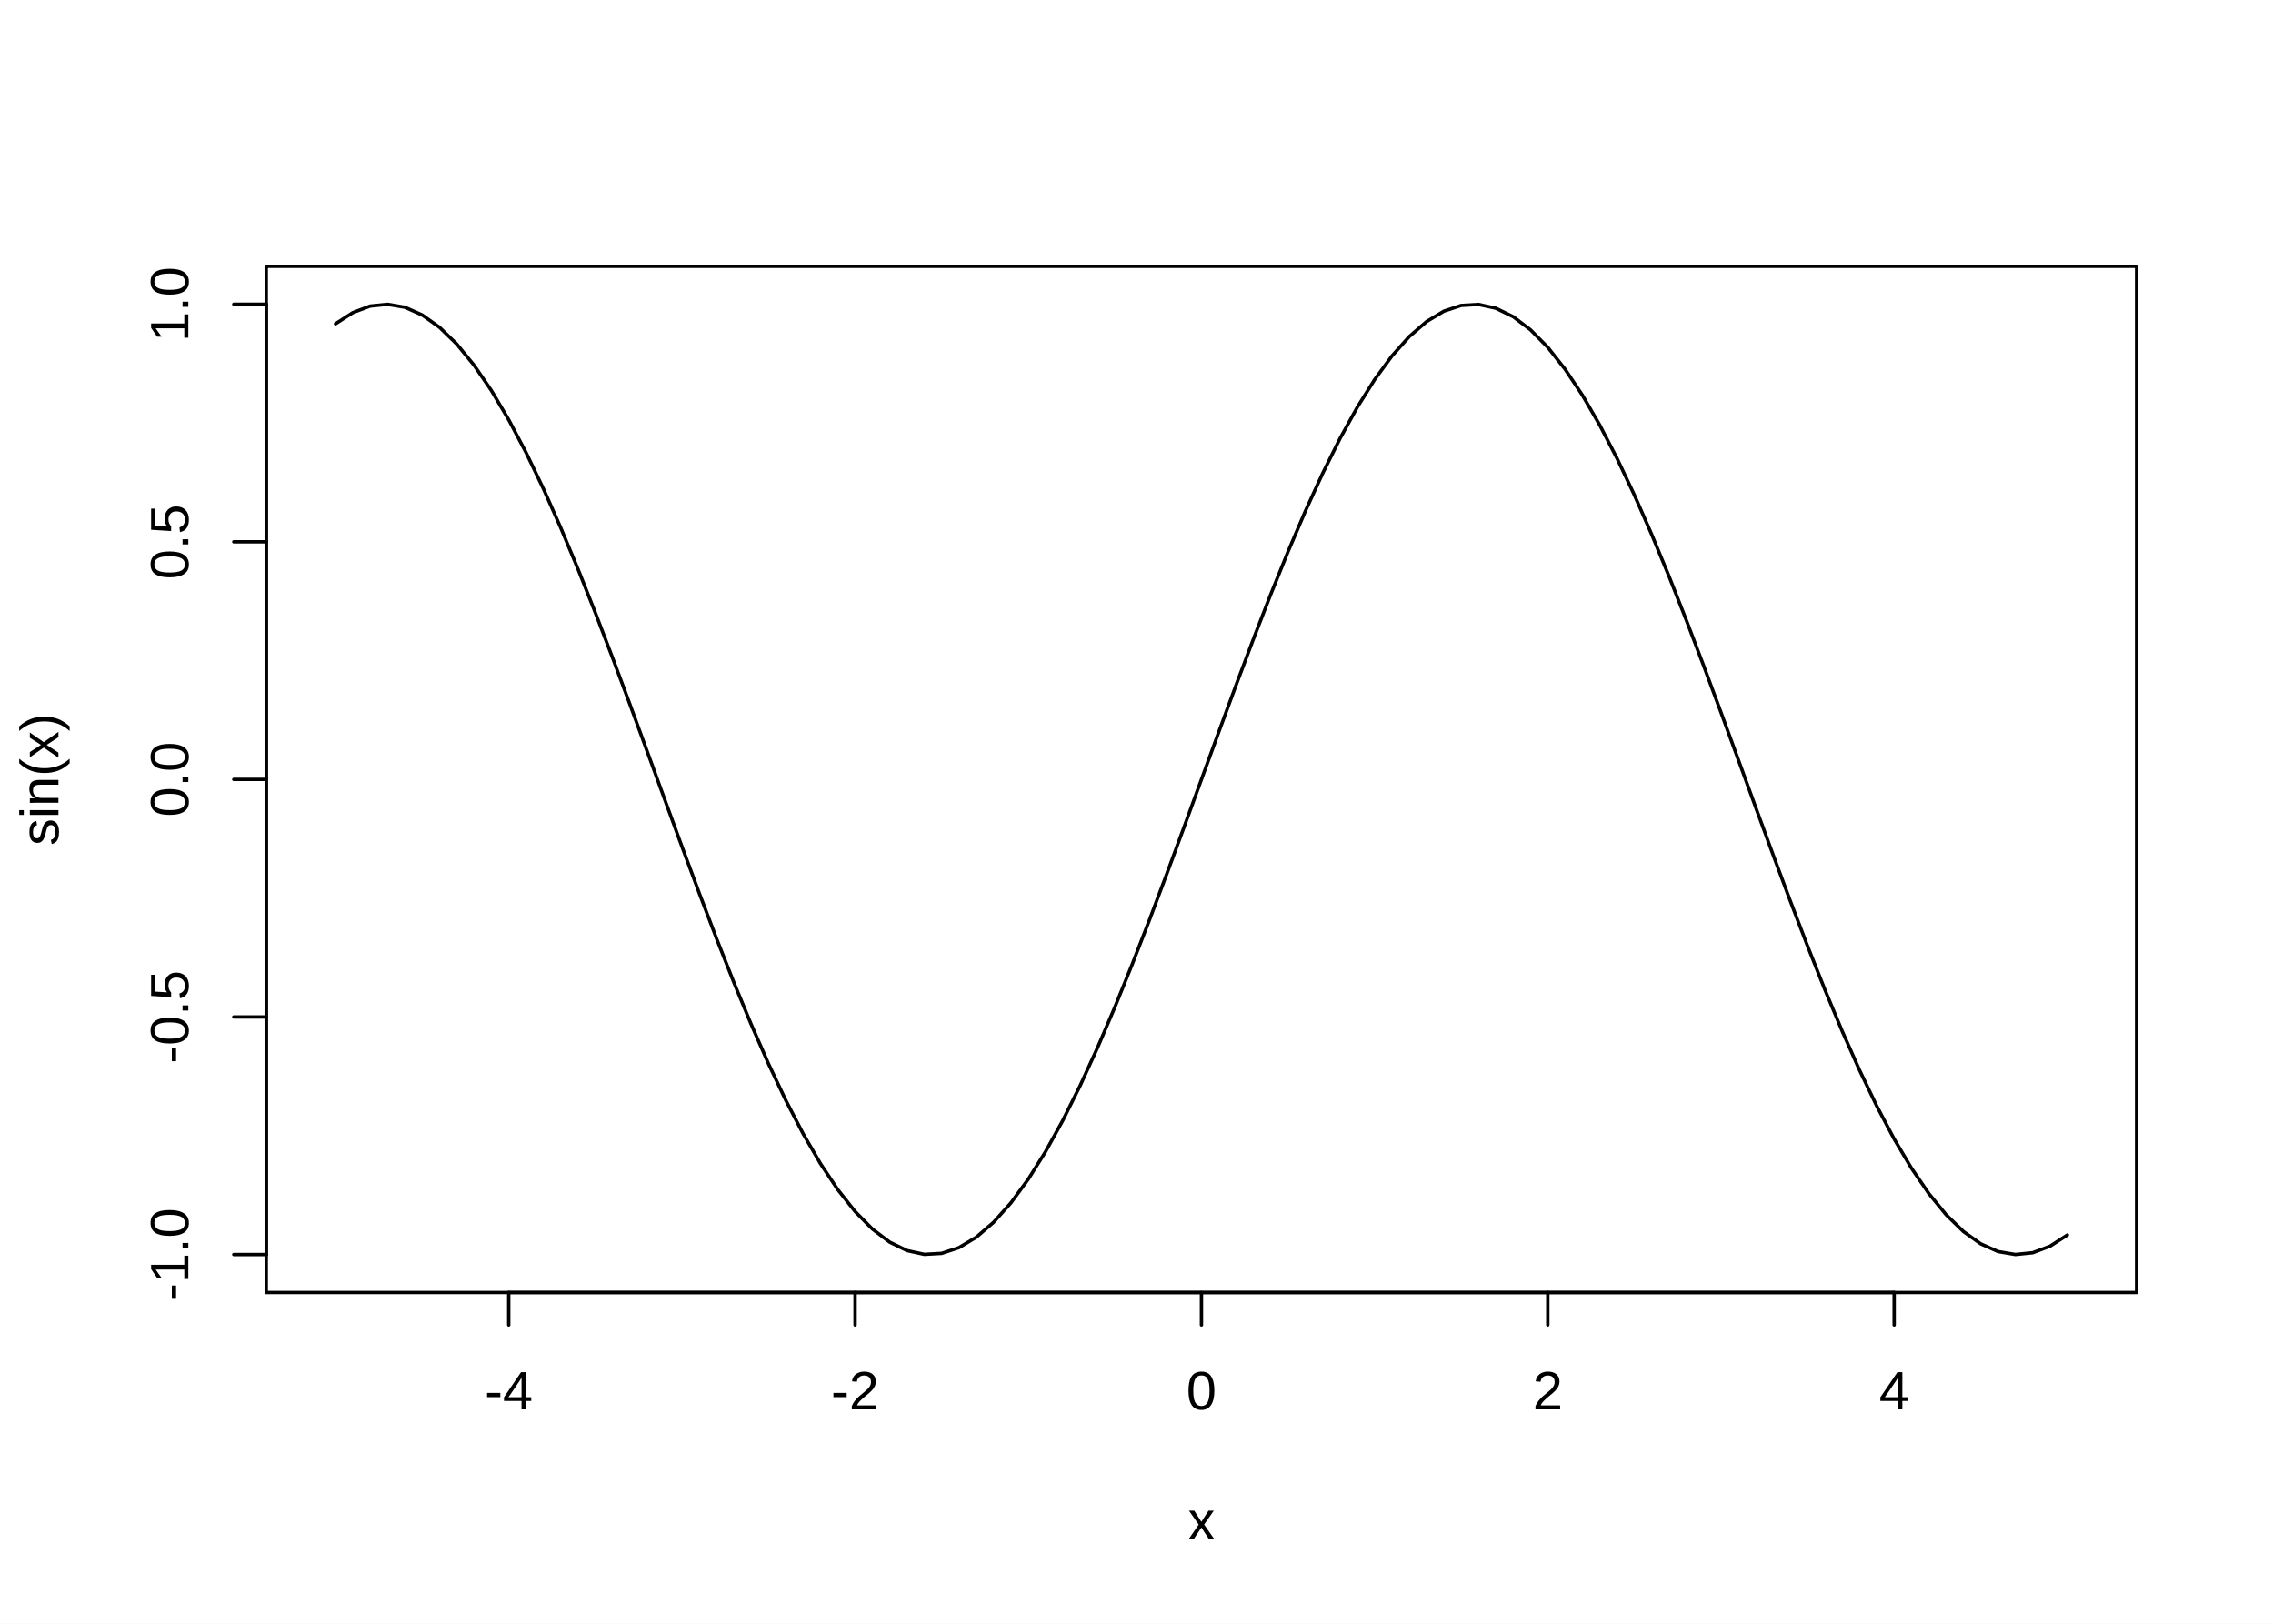
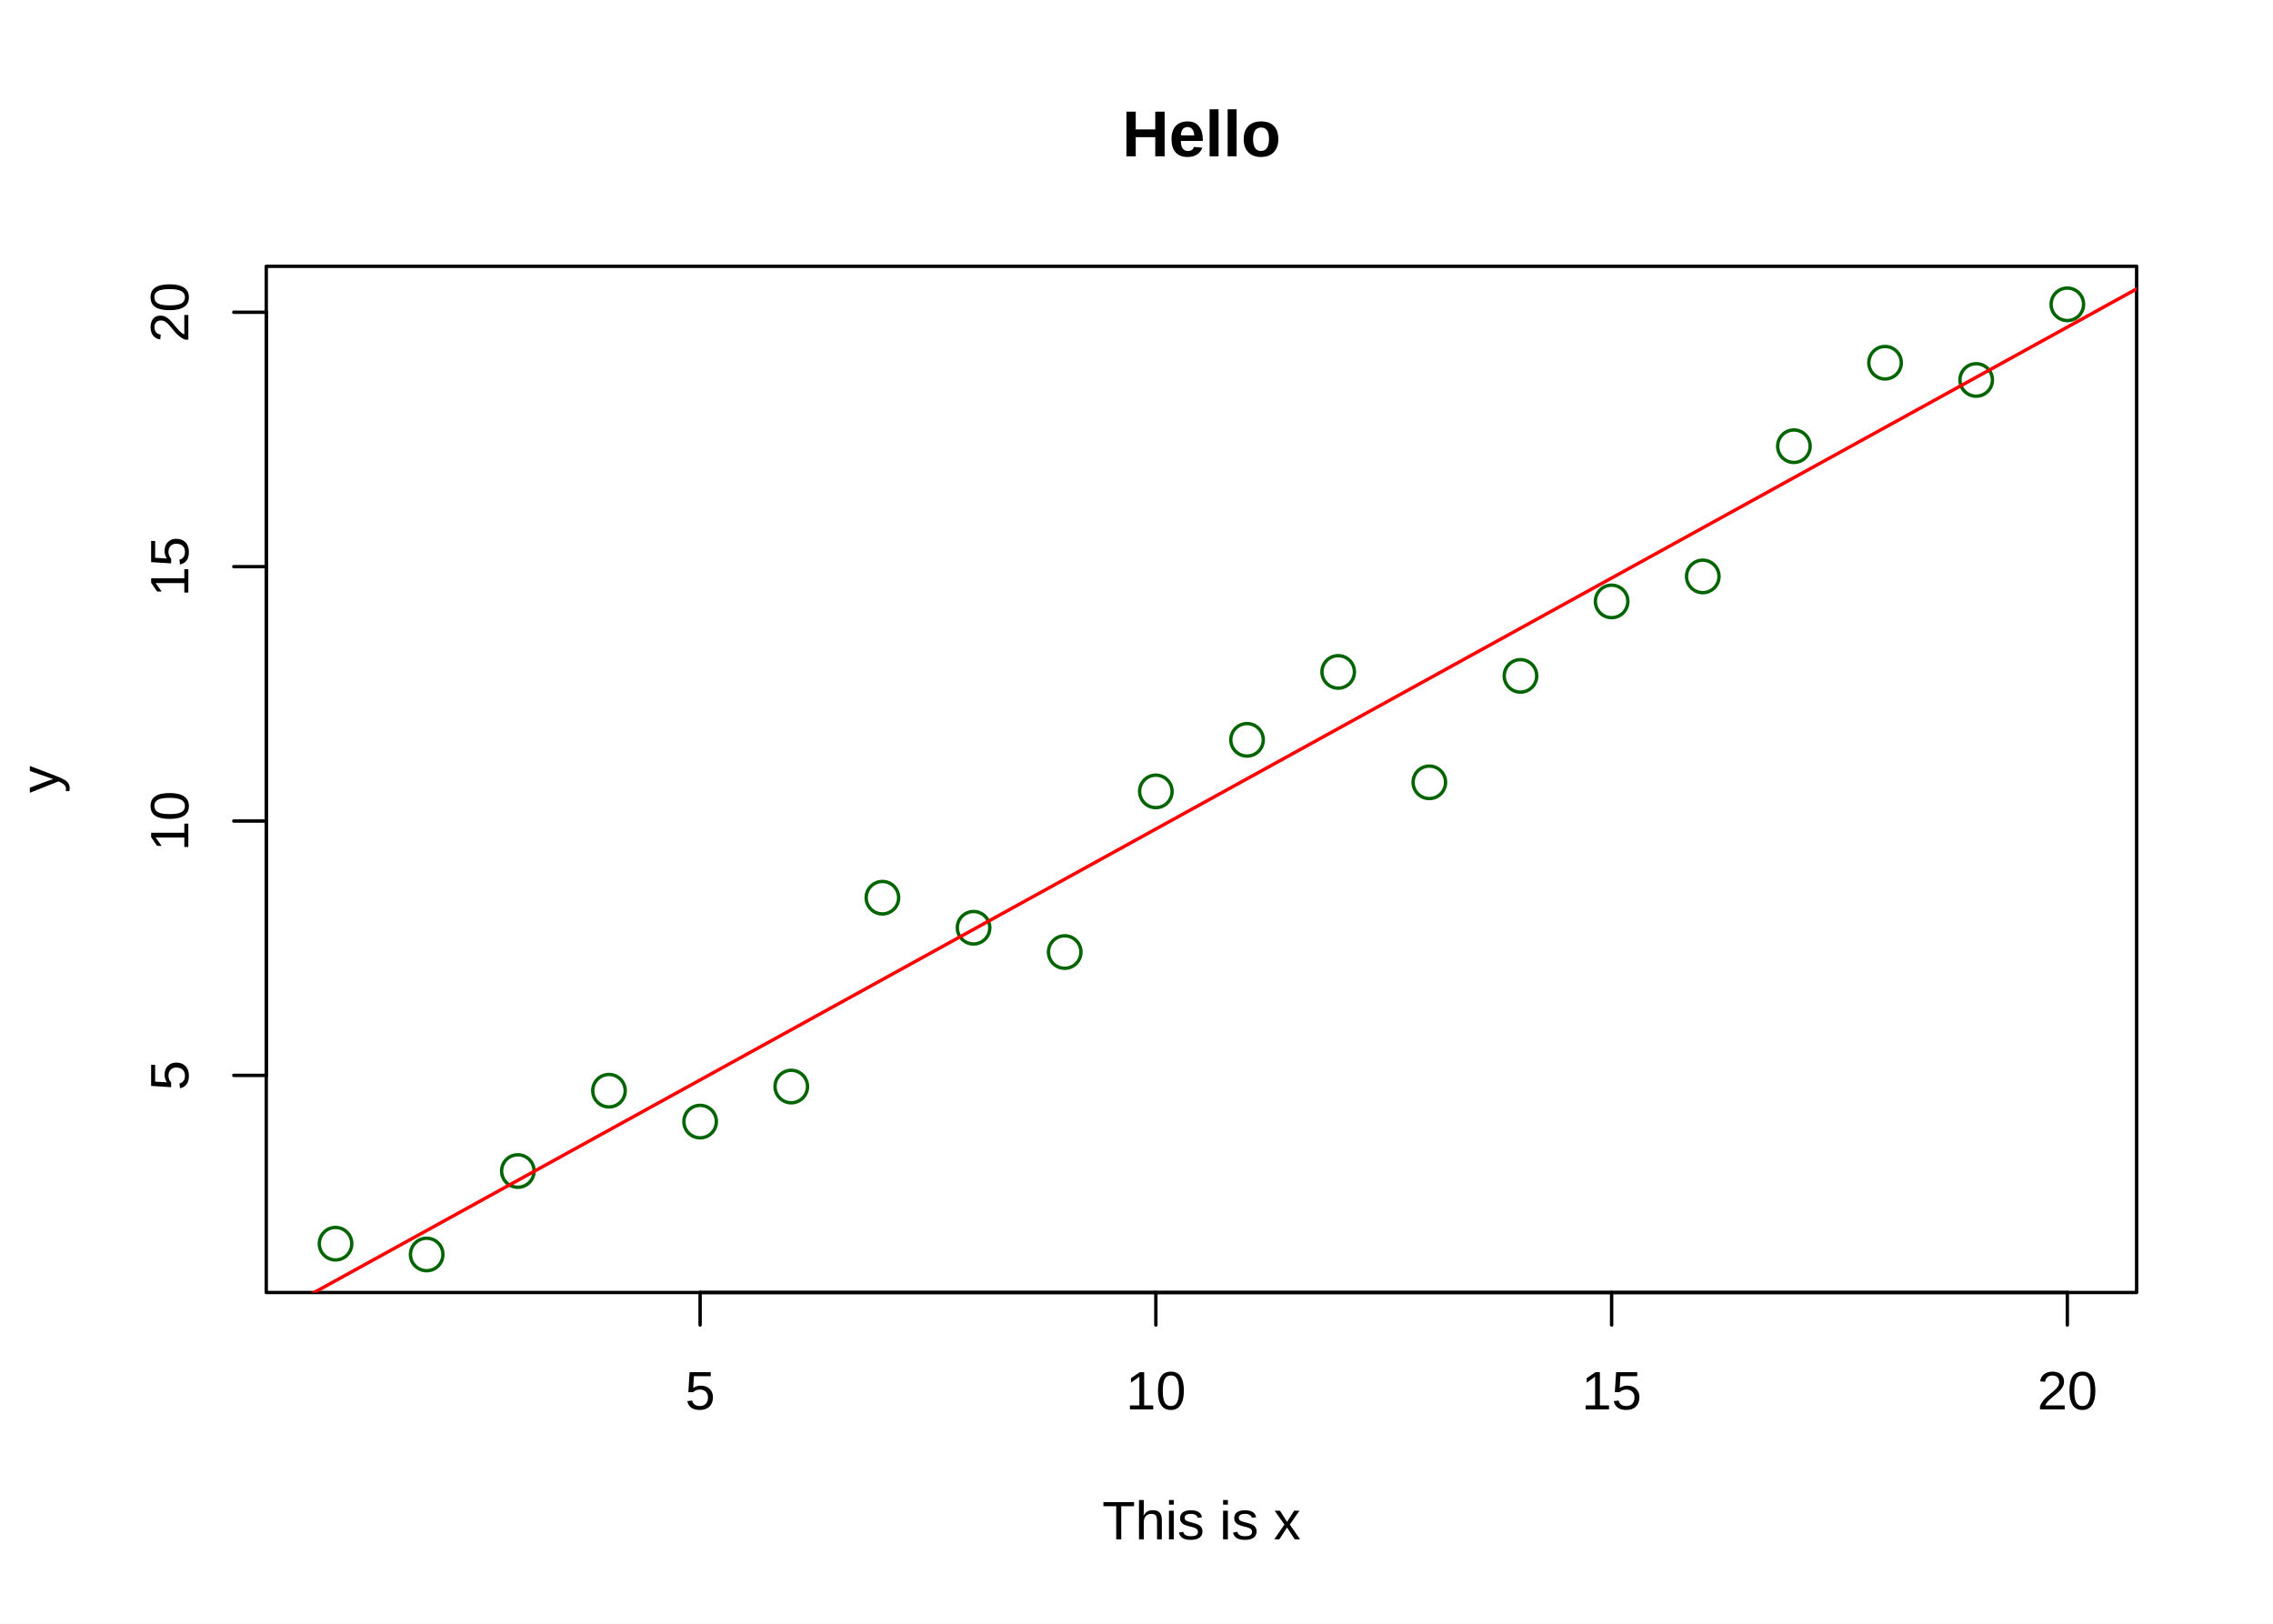
<svg xmlns="http://www.w3.org/2000/svg" viewBox="0 0 504.00 360.00">
  <defs>
    <style type="text/css">
    line, polyline, polygon, path, rect, circle {
      fill: none;
      stroke: #000000;
      stroke-linecap: round;
      stroke-linejoin: round;
      stroke-miterlimit: 10.00;
    }
  </style>
  </defs>
  <rect width="100%" height="100%" style="stroke: none; fill: #FFFFFF;" />
  <defs>
    <clipPath id="cpNTkuMDR8NDczLjc2fDI4Ni41Nnw1OS4wNA==">
      <rect x="59.04" y="59.04" width="414.72" height="227.52" />
    </clipPath>
  </defs>
-   <polyline points="74.40,71.79 78.24,69.31 82.08,67.86 85.92,67.47 89.76,68.12 93.60,69.83 97.44,72.56 101.28,76.29 105.12,80.99 108.96,86.60 112.80,93.08 116.64,100.35 120.48,108.35 124.32,116.99 128.16,126.18 132.00,135.85 135.84,145.88 139.68,156.18 143.52,166.65 147.36,177.18 151.20,187.67 155.04,198.00 158.88,208.09 162.72,217.82 166.56,227.10 170.40,235.84 174.24,243.95 178.08,251.35 181.92,257.97 185.76,263.73 189.60,268.59 193.44,272.48 197.28,275.39 201.12,277.26 204.96,278.10 208.80,277.88 212.64,276.61 216.48,274.30 220.32,270.98 224.16,266.68 228.00,261.44 231.84,255.32 235.68,248.37 239.52,240.66 243.36,232.28 247.20,223.30 251.04,213.82 254.88,203.93 258.72,193.73 262.56,183.32 266.40,172.80 270.24,162.28 274.08,151.87 277.92,141.67 281.76,131.78 285.60,122.30 289.44,113.32 293.28,104.94 297.12,97.23 300.96,90.28 304.80,84.16 308.64,78.92 312.48,74.62 316.32,71.30 320.16,68.99 324.00,67.72 327.84,67.50 331.68,68.34 335.52,70.21 339.36,73.12 343.20,77.01 347.04,81.87 350.88,87.63 354.72,94.25 358.56,101.65 362.40,109.76 366.24,118.50 370.08,127.78 373.92,137.51 377.76,147.60 381.60,157.93 385.44,168.42 389.28,178.95 393.12,189.42 396.96,199.72 400.80,209.75 404.64,219.42 408.48,228.61 412.32,237.25 416.16,245.25 420.00,252.52 423.84,259.00 427.68,264.61 431.52,269.31 435.36,273.04 439.20,275.77 443.04,277.48 446.88,278.13 450.72,277.74 454.56,276.29 458.40,273.81 " style="stroke-width: 0.75;" clip-path="url(#cpNTkuMDR8NDczLjc2fDI4Ni41Nnw1OS4wNA==)" />
+   <circle cx="74.40" cy="275.74" r="2.70pt" style="stroke-width: 0.75; stroke: #006400;" clip-path="url(#cpNTkuMDR8NDczLjc2fDI4Ni41Nnw1OS4wNA==)" />
+   <circle cx="94.61" cy="278.13" r="2.70pt" style="stroke-width: 0.75; stroke: #006400;" clip-path="url(#cpNTkuMDR8NDczLjc2fDI4Ni41Nnw1OS4wNA==)" />
+   <circle cx="114.82" cy="259.63" r="2.70pt" style="stroke-width: 0.75; stroke: #006400;" clip-path="url(#cpNTkuMDR8NDczLjc2fDI4Ni41Nnw1OS4wNA==)" />
+   <circle cx="135.03" cy="241.82" r="2.70pt" style="stroke-width: 0.75; stroke: #006400;" clip-path="url(#cpNTkuMDR8NDczLjc2fDI4Ni41Nnw1OS4wNA==)" />
+   <circle cx="155.24" cy="248.67" r="2.70pt" style="stroke-width: 0.75; stroke: #006400;" clip-path="url(#cpNTkuMDR8NDczLjc2fDI4Ni41Nnw1OS4wNA==)" />
+   <circle cx="175.45" cy="240.90" r="2.70pt" style="stroke-width: 0.75; stroke: #006400;" clip-path="url(#cpNTkuMDR8NDczLjc2fDI4Ni41Nnw1OS4wNA==)" />
+   <circle cx="195.66" cy="199.03" r="2.70pt" style="stroke-width: 0.75; stroke: #006400;" clip-path="url(#cpNTkuMDR8NDczLjc2fDI4Ni41Nnw1OS4wNA==)" />
+   <circle cx="215.87" cy="205.69" r="2.70pt" style="stroke-width: 0.75; stroke: #006400;" clip-path="url(#cpNTkuMDR8NDczLjc2fDI4Ni41Nnw1OS4wNA==)" />
+   <circle cx="236.08" cy="211.08" r="2.70pt" style="stroke-width: 0.75; stroke: #006400;" clip-path="url(#cpNTkuMDR8NDczLjc2fDI4Ni41Nnw1OS4wNA==)" />
+   <circle cx="256.29" cy="175.46" r="2.70pt" style="stroke-width: 0.75; stroke: #006400;" clip-path="url(#cpNTkuMDR8NDczLjc2fDI4Ni41Nnw1OS4wNA==)" />
+   <circle cx="276.51" cy="164.03" r="2.70pt" style="stroke-width: 0.75; stroke: #006400;" clip-path="url(#cpNTkuMDR8NDczLjc2fDI4Ni41Nnw1OS4wNA==)" />
+   <circle cx="296.72" cy="148.97" r="2.70pt" style="stroke-width: 0.75; stroke: #006400;" clip-path="url(#cpNTkuMDR8NDczLjc2fDI4Ni41Nnw1OS4wNA==)" />
+   <circle cx="316.93" cy="173.45" r="2.70pt" style="stroke-width: 0.75; stroke: #006400;" clip-path="url(#cpNTkuMDR8NDczLjc2fDI4Ni41Nnw1OS4wNA==)" />
+   <circle cx="337.14" cy="149.85" r="2.70pt" style="stroke-width: 0.75; stroke: #006400;" clip-path="url(#cpNTkuMDR8NDczLjc2fDI4Ni41Nnw1OS4wNA==)" />
+   <circle cx="357.35" cy="133.34" r="2.70pt" style="stroke-width: 0.75; stroke: #006400;" clip-path="url(#cpNTkuMDR8NDczLjc2fDI4Ni41Nnw1OS4wNA==)" />
+   <circle cx="377.56" cy="127.80" r="2.70pt" style="stroke-width: 0.75; stroke: #006400;" clip-path="url(#cpNTkuMDR8NDczLjc2fDI4Ni41Nnw1OS4wNA==)" />
+   <circle cx="397.77" cy="98.93" r="2.70pt" style="stroke-width: 0.75; stroke: #006400;" clip-path="url(#cpNTkuMDR8NDczLjc2fDI4Ni41Nnw1OS4wNA==)" />
+   <circle cx="417.98" cy="80.42" r="2.70pt" style="stroke-width: 0.75; stroke: #006400;" clip-path="url(#cpNTkuMDR8NDczLjc2fDI4Ni41Nnw1OS4wNA==)" />
+   <circle cx="438.19" cy="84.24" r="2.70pt" style="stroke-width: 0.75; stroke: #006400;" clip-path="url(#cpNTkuMDR8NDczLjc2fDI4Ni41Nnw1OS4wNA==)" />
+   <circle cx="458.40" cy="67.47" r="2.70pt" style="stroke-width: 0.75; stroke: #006400;" clip-path="url(#cpNTkuMDR8NDczLjc2fDI4Ni41Nnw1OS4wNA==)" />
  <defs>
    <clipPath id="cpMC4wMHw1MDQuMDB8MzYwLjAwfDAuMDA=">
      <rect x="0.00" y="0.00" width="504.00" height="360.00" />
    </clipPath>
  </defs>
-   <line x1="112.80" y1="286.56" x2="420.00" y2="286.56" style="stroke-width: 0.75;" clip-path="url(#cpMC4wMHw1MDQuMDB8MzYwLjAwfDAuMDA=)" />
-   <line x1="112.80" y1="286.56" x2="112.80" y2="293.76" style="stroke-width: 0.75;" clip-path="url(#cpMC4wMHw1MDQuMDB8MzYwLjAwfDAuMDA=)" />
-   <line x1="189.60" y1="286.56" x2="189.60" y2="293.76" style="stroke-width: 0.75;" clip-path="url(#cpMC4wMHw1MDQuMDB8MzYwLjAwfDAuMDA=)" />
-   <line x1="266.40" y1="286.56" x2="266.40" y2="293.76" style="stroke-width: 0.75;" clip-path="url(#cpMC4wMHw1MDQuMDB8MzYwLjAwfDAuMDA=)" />
-   <line x1="343.20" y1="286.56" x2="343.20" y2="293.76" style="stroke-width: 0.75;" clip-path="url(#cpMC4wMHw1MDQuMDB8MzYwLjAwfDAuMDA=)" />
-   <line x1="420.00" y1="286.56" x2="420.00" y2="293.76" style="stroke-width: 0.75;" clip-path="url(#cpMC4wMHw1MDQuMDB8MzYwLjAwfDAuMDA=)" />
+   <line x1="155.24" y1="286.56" x2="458.40" y2="286.56" style="stroke-width: 0.75;" clip-path="url(#cpMC4wMHw1MDQuMDB8MzYwLjAwfDAuMDA=)" />
+   <line x1="155.24" y1="286.56" x2="155.24" y2="293.76" style="stroke-width: 0.75;" clip-path="url(#cpMC4wMHw1MDQuMDB8MzYwLjAwfDAuMDA=)" />
+   <line x1="256.29" y1="286.56" x2="256.29" y2="293.76" style="stroke-width: 0.75;" clip-path="url(#cpMC4wMHw1MDQuMDB8MzYwLjAwfDAuMDA=)" />
+   <line x1="357.35" y1="286.56" x2="357.35" y2="293.76" style="stroke-width: 0.75;" clip-path="url(#cpMC4wMHw1MDQuMDB8MzYwLjAwfDAuMDA=)" />
+   <line x1="458.40" y1="286.56" x2="458.40" y2="293.76" style="stroke-width: 0.75;" clip-path="url(#cpMC4wMHw1MDQuMDB8MzYwLjAwfDAuMDA=)" />
  <g clip-path="url(#cpMC4wMHw1MDQuMDB8MzYwLjAwfDAuMDA=)">
-     <text x="107.47" y="312.48" style="font-size: 12.00px; font-family: Arial;" textLength="10.67px" lengthAdjust="spacingAndGlyphs">-4</text>
+     <text x="151.91" y="312.48" style="font-size: 12.00px; font-family: Arial;" textLength="6.67px" lengthAdjust="spacingAndGlyphs">5</text>
  </g>
  <g clip-path="url(#cpMC4wMHw1MDQuMDB8MzYwLjAwfDAuMDA=)">
-     <text x="184.27" y="312.48" style="font-size: 12.00px; font-family: Arial;" textLength="10.67px" lengthAdjust="spacingAndGlyphs">-2</text>
+     <text x="249.62" y="312.48" style="font-size: 12.00px; font-family: Arial;" textLength="13.35px" lengthAdjust="spacingAndGlyphs">10</text>
  </g>
  <g clip-path="url(#cpMC4wMHw1MDQuMDB8MzYwLjAwfDAuMDA=)">
-     <text x="263.06" y="312.48" style="font-size: 12.00px; font-family: Arial;" textLength="6.67px" lengthAdjust="spacingAndGlyphs">0</text>
+     <text x="350.67" y="312.48" style="font-size: 12.00px; font-family: Arial;" textLength="13.35px" lengthAdjust="spacingAndGlyphs">15</text>
  </g>
  <g clip-path="url(#cpMC4wMHw1MDQuMDB8MzYwLjAwfDAuMDA=)">
-     <text x="339.86" y="312.48" style="font-size: 12.00px; font-family: Arial;" textLength="6.67px" lengthAdjust="spacingAndGlyphs">2</text>
+     <text x="451.73" y="312.48" style="font-size: 12.00px; font-family: Arial;" textLength="13.35px" lengthAdjust="spacingAndGlyphs">20</text>
+   </g>
+   <line x1="59.04" y1="238.42" x2="59.04" y2="69.23" style="stroke-width: 0.75;" clip-path="url(#cpMC4wMHw1MDQuMDB8MzYwLjAwfDAuMDA=)" />
+   <line x1="59.04" y1="238.42" x2="51.84" y2="238.42" style="stroke-width: 0.75;" clip-path="url(#cpMC4wMHw1MDQuMDB8MzYwLjAwfDAuMDA=)" />
+   <line x1="59.04" y1="182.03" x2="51.84" y2="182.03" style="stroke-width: 0.75;" clip-path="url(#cpMC4wMHw1MDQuMDB8MzYwLjAwfDAuMDA=)" />
+   <line x1="59.04" y1="125.63" x2="51.84" y2="125.63" style="stroke-width: 0.75;" clip-path="url(#cpMC4wMHw1MDQuMDB8MzYwLjAwfDAuMDA=)" />
+   <line x1="59.04" y1="69.23" x2="51.84" y2="69.23" style="stroke-width: 0.75;" clip-path="url(#cpMC4wMHw1MDQuMDB8MzYwLjAwfDAuMDA=)" />
+   <g clip-path="url(#cpMC4wMHw1MDQuMDB8MzYwLjAwfDAuMDA=)">
+     <text transform="translate(41.76,241.76) rotate(-90)" style="font-size: 12.00px; font-family: Arial;" textLength="6.67px" lengthAdjust="spacingAndGlyphs">5</text>
  </g>
  <g clip-path="url(#cpMC4wMHw1MDQuMDB8MzYwLjAwfDAuMDA=)">
-     <text x="416.66" y="312.48" style="font-size: 12.00px; font-family: Arial;" textLength="6.67px" lengthAdjust="spacingAndGlyphs">4</text>
-   </g>
-   <line x1="59.04" y1="278.14" x2="59.04" y2="67.46" style="stroke-width: 0.75;" clip-path="url(#cpMC4wMHw1MDQuMDB8MzYwLjAwfDAuMDA=)" />
-   <line x1="59.04" y1="278.14" x2="51.84" y2="278.14" style="stroke-width: 0.75;" clip-path="url(#cpMC4wMHw1MDQuMDB8MzYwLjAwfDAuMDA=)" />
-   <line x1="59.04" y1="225.47" x2="51.84" y2="225.47" style="stroke-width: 0.75;" clip-path="url(#cpMC4wMHw1MDQuMDB8MzYwLjAwfDAuMDA=)" />
-   <line x1="59.04" y1="172.80" x2="51.84" y2="172.80" style="stroke-width: 0.75;" clip-path="url(#cpMC4wMHw1MDQuMDB8MzYwLjAwfDAuMDA=)" />
-   <line x1="59.04" y1="120.13" x2="51.84" y2="120.13" style="stroke-width: 0.75;" clip-path="url(#cpMC4wMHw1MDQuMDB8MzYwLjAwfDAuMDA=)" />
-   <line x1="59.04" y1="67.46" x2="51.84" y2="67.46" style="stroke-width: 0.75;" clip-path="url(#cpMC4wMHw1MDQuMDB8MzYwLjAwfDAuMDA=)" />
-   <g clip-path="url(#cpMC4wMHw1MDQuMDB8MzYwLjAwfDAuMDA=)">
-     <text transform="translate(41.76,288.48) rotate(-90)" style="font-size: 12.00px; font-family: Arial;" textLength="20.68px" lengthAdjust="spacingAndGlyphs">-1.0</text>
+     <text transform="translate(41.76,188.70) rotate(-90)" style="font-size: 12.00px; font-family: Arial;" textLength="13.35px" lengthAdjust="spacingAndGlyphs">10</text>
  </g>
  <g clip-path="url(#cpMC4wMHw1MDQuMDB8MzYwLjAwfDAuMDA=)">
-     <text transform="translate(41.76,235.81) rotate(-90)" style="font-size: 12.00px; font-family: Arial;" textLength="20.68px" lengthAdjust="spacingAndGlyphs">-0.5</text>
+     <text transform="translate(41.76,132.30) rotate(-90)" style="font-size: 12.00px; font-family: Arial;" textLength="13.35px" lengthAdjust="spacingAndGlyphs">15</text>
  </g>
  <g clip-path="url(#cpMC4wMHw1MDQuMDB8MzYwLjAwfDAuMDA=)">
-     <text transform="translate(41.76,181.14) rotate(-90)" style="font-size: 12.00px; font-family: Arial;" textLength="16.68px" lengthAdjust="spacingAndGlyphs">0.0</text>
-   </g>
-   <g clip-path="url(#cpMC4wMHw1MDQuMDB8MzYwLjAwfDAuMDA=)">
-     <text transform="translate(41.76,128.47) rotate(-90)" style="font-size: 12.00px; font-family: Arial;" textLength="16.68px" lengthAdjust="spacingAndGlyphs">0.5</text>
-   </g>
-   <g clip-path="url(#cpMC4wMHw1MDQuMDB8MzYwLjAwfDAuMDA=)">
-     <text transform="translate(41.76,75.80) rotate(-90)" style="font-size: 12.00px; font-family: Arial;" textLength="16.68px" lengthAdjust="spacingAndGlyphs">1.0</text>
+     <text transform="translate(41.76,75.91) rotate(-90)" style="font-size: 12.00px; font-family: Arial;" textLength="13.35px" lengthAdjust="spacingAndGlyphs">20</text>
  </g>
  <polyline points="59.04,286.56 473.76,286.56 473.76,59.04 59.04,59.04 59.04,286.56 " style="stroke-width: 0.75;" clip-path="url(#cpMC4wMHw1MDQuMDB8MzYwLjAwfDAuMDA=)" />
  <g clip-path="url(#cpMC4wMHw1MDQuMDB8MzYwLjAwfDAuMDA=)">
-     <text x="263.40" y="341.28" style="font-size: 12.00px; font-family: Arial;" textLength="6.00px" lengthAdjust="spacingAndGlyphs">x</text>
+     <text x="248.80" y="34.67" style="font-size: 14.40px; font-weight: bold; font-family: Arial;" textLength="35.21px" lengthAdjust="spacingAndGlyphs">Hello</text>
  </g>
  <g clip-path="url(#cpMC4wMHw1MDQuMDB8MzYwLjAwfDAuMDA=)">
-     <text transform="translate(12.96,187.47) rotate(-90)" style="font-size: 12.00px; font-family: Arial;" textLength="29.33px" lengthAdjust="spacingAndGlyphs">sin(x)</text>
+     <text x="244.40" y="341.28" style="font-size: 12.00px; font-family: Arial;" textLength="44.00px" lengthAdjust="spacingAndGlyphs">This is x</text>
  </g>
+   <g clip-path="url(#cpMC4wMHw1MDQuMDB8MzYwLjAwfDAuMDA=)">
+     <text transform="translate(12.96,175.80) rotate(-90)" style="font-size: 12.00px; font-family: Arial;" textLength="6.00px" lengthAdjust="spacingAndGlyphs">y</text>
+   </g>
+   <defs>
+     <clipPath id="cpNTkuMDR8NDczLjc2fDI4Ni41Nnw1OS4wNA==">
+       <rect x="59.04" y="59.04" width="414.72" height="227.52" />
+     </clipPath>
+   </defs>
+   <line x1="59.04" y1="292.40" x2="473.76" y2="64.06" style="stroke-width: 0.75; stroke: #FF0000;" clip-path="url(#cpNTkuMDR8NDczLjc2fDI4Ni41Nnw1OS4wNA==)" />
</svg>
